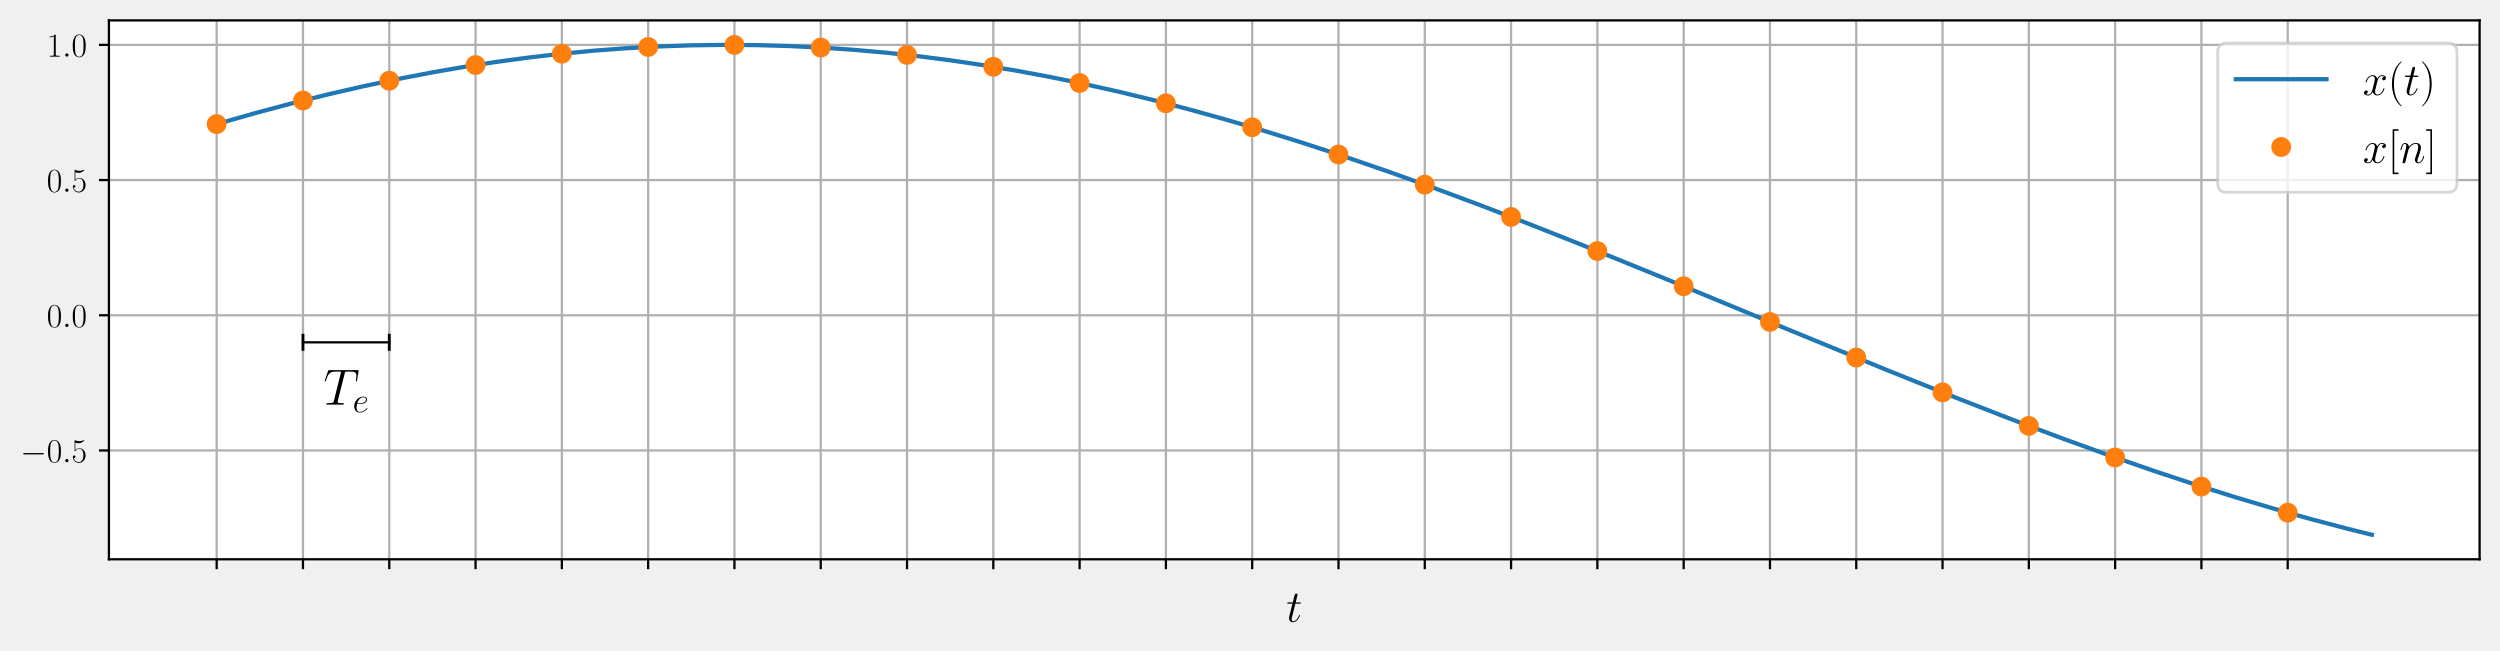
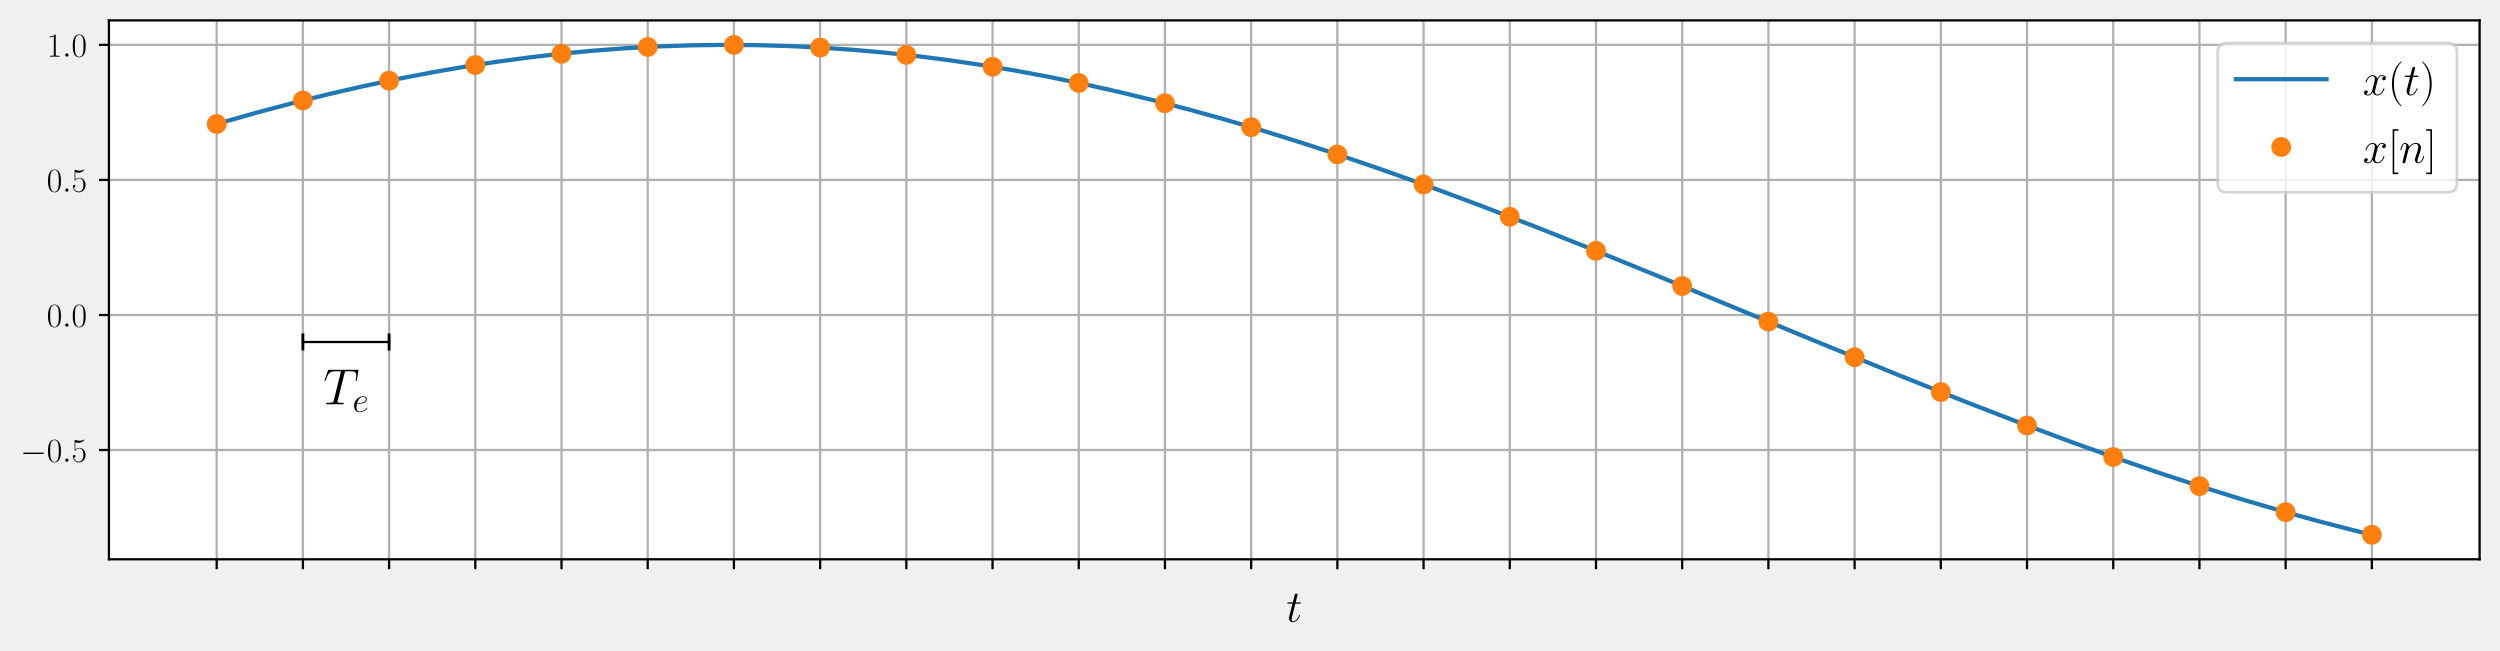
<svg xmlns="http://www.w3.org/2000/svg" xmlns:xlink="http://www.w3.org/1999/xlink" height="229.829pt" version="1.1" viewBox="0 0 882.656 229.829" width="882.656pt">
  <defs>
    <style type="text/css">*{stroke-linecap:butt;stroke-linejoin:round;}</style>
  </defs>
  <g id="figure_1">
    <g id="patch_1">
      <path d="M 0 229.829  L 882.656 229.829  L 882.656 0  L 0 0  z " style="fill:none;" />
    </g>
    <g id="axes_1">
      <g id="patch_2">
        <path d="M 38.456 197.46  L 875.456 197.46  L 875.456 7.2  L 38.456 7.2  z " style="fill:#ffffff;" />
      </g>
      <g id="matplotlib.axis_1">
        <g id="xtick_1">
          <g id="line2d_1">
-             <path clip-path="url(#p2ecf920b93)" d="M 76.502 197.46  L 76.502 7.2  " style="fill:none;stroke:#b0b0b0;stroke-linecap:square;stroke-width:0.8;" />
+             <path clip-path="url(#p7eebc698ab)" d="M 76.502 197.46  L 76.502 7.2  " style="fill:none;stroke:#b0b0b0;stroke-linecap:square;stroke-width:0.8;" />
          </g>
          <g id="line2d_2">
            <defs>
-               <path d="M 0 0  L 0 3.5  " id="m4c469742f7" style="stroke:#000000;stroke-width:0.8;" />
+               <path d="M 0 0  L 0 3.5  " id="m7e87f9dc36" style="stroke:#000000;stroke-width:0.8;" />
            </defs>
            <g>
-               <use style="stroke:#000000;stroke-width:0.8;" x="76.502" xlink:href="#m4c469742f7" y="197.46" />
+               <use style="stroke:#000000;stroke-width:0.8;" x="76.502" xlink:href="#m7e87f9dc36" y="197.46" />
            </g>
          </g>
        </g>
        <g id="xtick_2">
          <g id="line2d_3">
-             <path clip-path="url(#p2ecf920b93)" d="M 106.968 197.46  L 106.968 7.2  " style="fill:none;stroke:#b0b0b0;stroke-linecap:square;stroke-width:0.8;" />
+             <path clip-path="url(#p7eebc698ab)" d="M 106.938 197.46  L 106.938 7.2  " style="fill:none;stroke:#b0b0b0;stroke-linecap:square;stroke-width:0.8;" />
          </g>
          <g id="line2d_4">
            <g>
-               <use style="stroke:#000000;stroke-width:0.8;" x="106.968" xlink:href="#m4c469742f7" y="197.46" />
+               <use style="stroke:#000000;stroke-width:0.8;" x="106.938" xlink:href="#m7e87f9dc36" y="197.46" />
            </g>
          </g>
        </g>
        <g id="xtick_3">
          <g id="line2d_5">
-             <path clip-path="url(#p2ecf920b93)" d="M 137.435 197.46  L 137.435 7.2  " style="fill:none;stroke:#b0b0b0;stroke-linecap:square;stroke-width:0.8;" />
+             <path clip-path="url(#p7eebc698ab)" d="M 137.374 197.46  L 137.374 7.2  " style="fill:none;stroke:#b0b0b0;stroke-linecap:square;stroke-width:0.8;" />
          </g>
          <g id="line2d_6">
            <g>
-               <use style="stroke:#000000;stroke-width:0.8;" x="137.435" xlink:href="#m4c469742f7" y="197.46" />
+               <use style="stroke:#000000;stroke-width:0.8;" x="137.374" xlink:href="#m7e87f9dc36" y="197.46" />
            </g>
          </g>
        </g>
        <g id="xtick_4">
          <g id="line2d_7">
-             <path clip-path="url(#p2ecf920b93)" d="M 167.902 197.46  L 167.902 7.2  " style="fill:none;stroke:#b0b0b0;stroke-linecap:square;stroke-width:0.8;" />
+             <path clip-path="url(#p7eebc698ab)" d="M 167.811 197.46  L 167.811 7.2  " style="fill:none;stroke:#b0b0b0;stroke-linecap:square;stroke-width:0.8;" />
          </g>
          <g id="line2d_8">
            <g>
-               <use style="stroke:#000000;stroke-width:0.8;" x="167.902" xlink:href="#m4c469742f7" y="197.46" />
+               <use style="stroke:#000000;stroke-width:0.8;" x="167.811" xlink:href="#m7e87f9dc36" y="197.46" />
            </g>
          </g>
        </g>
        <g id="xtick_5">
          <g id="line2d_9">
-             <path clip-path="url(#p2ecf920b93)" d="M 198.369 197.46  L 198.369 7.2  " style="fill:none;stroke:#b0b0b0;stroke-linecap:square;stroke-width:0.8;" />
+             <path clip-path="url(#p7eebc698ab)" d="M 198.247 197.46  L 198.247 7.2  " style="fill:none;stroke:#b0b0b0;stroke-linecap:square;stroke-width:0.8;" />
          </g>
          <g id="line2d_10">
            <g>
-               <use style="stroke:#000000;stroke-width:0.8;" x="198.369" xlink:href="#m4c469742f7" y="197.46" />
+               <use style="stroke:#000000;stroke-width:0.8;" x="198.247" xlink:href="#m7e87f9dc36" y="197.46" />
            </g>
          </g>
        </g>
        <g id="xtick_6">
          <g id="line2d_11">
-             <path clip-path="url(#p2ecf920b93)" d="M 228.836 197.46  L 228.836 7.2  " style="fill:none;stroke:#b0b0b0;stroke-linecap:square;stroke-width:0.8;" />
+             <path clip-path="url(#p7eebc698ab)" d="M 228.683 197.46  L 228.683 7.2  " style="fill:none;stroke:#b0b0b0;stroke-linecap:square;stroke-width:0.8;" />
          </g>
          <g id="line2d_12">
            <g>
-               <use style="stroke:#000000;stroke-width:0.8;" x="228.836" xlink:href="#m4c469742f7" y="197.46" />
+               <use style="stroke:#000000;stroke-width:0.8;" x="228.683" xlink:href="#m7e87f9dc36" y="197.46" />
            </g>
          </g>
        </g>
        <g id="xtick_7">
          <g id="line2d_13">
-             <path clip-path="url(#p2ecf920b93)" d="M 259.303 197.46  L 259.303 7.2  " style="fill:none;stroke:#b0b0b0;stroke-linecap:square;stroke-width:0.8;" />
+             <path clip-path="url(#p7eebc698ab)" d="M 259.12 197.46  L 259.12 7.2  " style="fill:none;stroke:#b0b0b0;stroke-linecap:square;stroke-width:0.8;" />
          </g>
          <g id="line2d_14">
            <g>
-               <use style="stroke:#000000;stroke-width:0.8;" x="259.303" xlink:href="#m4c469742f7" y="197.46" />
+               <use style="stroke:#000000;stroke-width:0.8;" x="259.12" xlink:href="#m7e87f9dc36" y="197.46" />
            </g>
          </g>
        </g>
        <g id="xtick_8">
          <g id="line2d_15">
-             <path clip-path="url(#p2ecf920b93)" d="M 289.769 197.46  L 289.769 7.2  " style="fill:none;stroke:#b0b0b0;stroke-linecap:square;stroke-width:0.8;" />
+             <path clip-path="url(#p7eebc698ab)" d="M 289.556 197.46  L 289.556 7.2  " style="fill:none;stroke:#b0b0b0;stroke-linecap:square;stroke-width:0.8;" />
          </g>
          <g id="line2d_16">
            <g>
-               <use style="stroke:#000000;stroke-width:0.8;" x="289.769" xlink:href="#m4c469742f7" y="197.46" />
+               <use style="stroke:#000000;stroke-width:0.8;" x="289.556" xlink:href="#m7e87f9dc36" y="197.46" />
            </g>
          </g>
        </g>
        <g id="xtick_9">
          <g id="line2d_17">
-             <path clip-path="url(#p2ecf920b93)" d="M 320.236 197.46  L 320.236 7.2  " style="fill:none;stroke:#b0b0b0;stroke-linecap:square;stroke-width:0.8;" />
+             <path clip-path="url(#p7eebc698ab)" d="M 319.992 197.46  L 319.992 7.2  " style="fill:none;stroke:#b0b0b0;stroke-linecap:square;stroke-width:0.8;" />
          </g>
          <g id="line2d_18">
            <g>
-               <use style="stroke:#000000;stroke-width:0.8;" x="320.236" xlink:href="#m4c469742f7" y="197.46" />
+               <use style="stroke:#000000;stroke-width:0.8;" x="319.992" xlink:href="#m7e87f9dc36" y="197.46" />
            </g>
          </g>
        </g>
        <g id="xtick_10">
          <g id="line2d_19">
-             <path clip-path="url(#p2ecf920b93)" d="M 350.703 197.46  L 350.703 7.2  " style="fill:none;stroke:#b0b0b0;stroke-linecap:square;stroke-width:0.8;" />
+             <path clip-path="url(#p7eebc698ab)" d="M 350.429 197.46  L 350.429 7.2  " style="fill:none;stroke:#b0b0b0;stroke-linecap:square;stroke-width:0.8;" />
          </g>
          <g id="line2d_20">
            <g>
-               <use style="stroke:#000000;stroke-width:0.8;" x="350.703" xlink:href="#m4c469742f7" y="197.46" />
+               <use style="stroke:#000000;stroke-width:0.8;" x="350.429" xlink:href="#m7e87f9dc36" y="197.46" />
            </g>
          </g>
        </g>
        <g id="xtick_11">
          <g id="line2d_21">
-             <path clip-path="url(#p2ecf920b93)" d="M 381.17 197.46  L 381.17 7.2  " style="fill:none;stroke:#b0b0b0;stroke-linecap:square;stroke-width:0.8;" />
+             <path clip-path="url(#p7eebc698ab)" d="M 380.865 197.46  L 380.865 7.2  " style="fill:none;stroke:#b0b0b0;stroke-linecap:square;stroke-width:0.8;" />
          </g>
          <g id="line2d_22">
            <g>
-               <use style="stroke:#000000;stroke-width:0.8;" x="381.17" xlink:href="#m4c469742f7" y="197.46" />
+               <use style="stroke:#000000;stroke-width:0.8;" x="380.865" xlink:href="#m7e87f9dc36" y="197.46" />
            </g>
          </g>
        </g>
        <g id="xtick_12">
          <g id="line2d_23">
-             <path clip-path="url(#p2ecf920b93)" d="M 411.637 197.46  L 411.637 7.2  " style="fill:none;stroke:#b0b0b0;stroke-linecap:square;stroke-width:0.8;" />
+             <path clip-path="url(#p7eebc698ab)" d="M 411.302 197.46  L 411.302 7.2  " style="fill:none;stroke:#b0b0b0;stroke-linecap:square;stroke-width:0.8;" />
          </g>
          <g id="line2d_24">
            <g>
-               <use style="stroke:#000000;stroke-width:0.8;" x="411.637" xlink:href="#m4c469742f7" y="197.46" />
+               <use style="stroke:#000000;stroke-width:0.8;" x="411.302" xlink:href="#m7e87f9dc36" y="197.46" />
            </g>
          </g>
        </g>
        <g id="xtick_13">
          <g id="line2d_25">
-             <path clip-path="url(#p2ecf920b93)" d="M 442.104 197.46  L 442.104 7.2  " style="fill:none;stroke:#b0b0b0;stroke-linecap:square;stroke-width:0.8;" />
+             <path clip-path="url(#p7eebc698ab)" d="M 441.738 197.46  L 441.738 7.2  " style="fill:none;stroke:#b0b0b0;stroke-linecap:square;stroke-width:0.8;" />
          </g>
          <g id="line2d_26">
            <g>
-               <use style="stroke:#000000;stroke-width:0.8;" x="442.104" xlink:href="#m4c469742f7" y="197.46" />
+               <use style="stroke:#000000;stroke-width:0.8;" x="441.738" xlink:href="#m7e87f9dc36" y="197.46" />
            </g>
          </g>
        </g>
        <g id="xtick_14">
          <g id="line2d_27">
-             <path clip-path="url(#p2ecf920b93)" d="M 472.57 197.46  L 472.57 7.2  " style="fill:none;stroke:#b0b0b0;stroke-linecap:square;stroke-width:0.8;" />
+             <path clip-path="url(#p7eebc698ab)" d="M 472.174 197.46  L 472.174 7.2  " style="fill:none;stroke:#b0b0b0;stroke-linecap:square;stroke-width:0.8;" />
          </g>
          <g id="line2d_28">
            <g>
-               <use style="stroke:#000000;stroke-width:0.8;" x="472.57" xlink:href="#m4c469742f7" y="197.46" />
+               <use style="stroke:#000000;stroke-width:0.8;" x="472.174" xlink:href="#m7e87f9dc36" y="197.46" />
            </g>
          </g>
        </g>
        <g id="xtick_15">
          <g id="line2d_29">
-             <path clip-path="url(#p2ecf920b93)" d="M 503.037 197.46  L 503.037 7.2  " style="fill:none;stroke:#b0b0b0;stroke-linecap:square;stroke-width:0.8;" />
+             <path clip-path="url(#p7eebc698ab)" d="M 502.611 197.46  L 502.611 7.2  " style="fill:none;stroke:#b0b0b0;stroke-linecap:square;stroke-width:0.8;" />
          </g>
          <g id="line2d_30">
            <g>
-               <use style="stroke:#000000;stroke-width:0.8;" x="503.037" xlink:href="#m4c469742f7" y="197.46" />
+               <use style="stroke:#000000;stroke-width:0.8;" x="502.611" xlink:href="#m7e87f9dc36" y="197.46" />
            </g>
          </g>
        </g>
        <g id="xtick_16">
          <g id="line2d_31">
-             <path clip-path="url(#p2ecf920b93)" d="M 533.504 197.46  L 533.504 7.2  " style="fill:none;stroke:#b0b0b0;stroke-linecap:square;stroke-width:0.8;" />
+             <path clip-path="url(#p7eebc698ab)" d="M 533.047 197.46  L 533.047 7.2  " style="fill:none;stroke:#b0b0b0;stroke-linecap:square;stroke-width:0.8;" />
          </g>
          <g id="line2d_32">
            <g>
-               <use style="stroke:#000000;stroke-width:0.8;" x="533.504" xlink:href="#m4c469742f7" y="197.46" />
+               <use style="stroke:#000000;stroke-width:0.8;" x="533.047" xlink:href="#m7e87f9dc36" y="197.46" />
            </g>
          </g>
        </g>
        <g id="xtick_17">
          <g id="line2d_33">
-             <path clip-path="url(#p2ecf920b93)" d="M 563.971 197.46  L 563.971 7.2  " style="fill:none;stroke:#b0b0b0;stroke-linecap:square;stroke-width:0.8;" />
+             <path clip-path="url(#p7eebc698ab)" d="M 563.483 197.46  L 563.483 7.2  " style="fill:none;stroke:#b0b0b0;stroke-linecap:square;stroke-width:0.8;" />
          </g>
          <g id="line2d_34">
            <g>
-               <use style="stroke:#000000;stroke-width:0.8;" x="563.971" xlink:href="#m4c469742f7" y="197.46" />
+               <use style="stroke:#000000;stroke-width:0.8;" x="563.483" xlink:href="#m7e87f9dc36" y="197.46" />
            </g>
          </g>
        </g>
        <g id="xtick_18">
          <g id="line2d_35">
-             <path clip-path="url(#p2ecf920b93)" d="M 594.438 197.46  L 594.438 7.2  " style="fill:none;stroke:#b0b0b0;stroke-linecap:square;stroke-width:0.8;" />
+             <path clip-path="url(#p7eebc698ab)" d="M 593.92 197.46  L 593.92 7.2  " style="fill:none;stroke:#b0b0b0;stroke-linecap:square;stroke-width:0.8;" />
          </g>
          <g id="line2d_36">
            <g>
-               <use style="stroke:#000000;stroke-width:0.8;" x="594.438" xlink:href="#m4c469742f7" y="197.46" />
+               <use style="stroke:#000000;stroke-width:0.8;" x="593.92" xlink:href="#m7e87f9dc36" y="197.46" />
            </g>
          </g>
        </g>
        <g id="xtick_19">
          <g id="line2d_37">
-             <path clip-path="url(#p2ecf920b93)" d="M 624.905 197.46  L 624.905 7.2  " style="fill:none;stroke:#b0b0b0;stroke-linecap:square;stroke-width:0.8;" />
+             <path clip-path="url(#p7eebc698ab)" d="M 624.356 197.46  L 624.356 7.2  " style="fill:none;stroke:#b0b0b0;stroke-linecap:square;stroke-width:0.8;" />
          </g>
          <g id="line2d_38">
            <g>
-               <use style="stroke:#000000;stroke-width:0.8;" x="624.905" xlink:href="#m4c469742f7" y="197.46" />
+               <use style="stroke:#000000;stroke-width:0.8;" x="624.356" xlink:href="#m7e87f9dc36" y="197.46" />
            </g>
          </g>
        </g>
        <g id="xtick_20">
          <g id="line2d_39">
-             <path clip-path="url(#p2ecf920b93)" d="M 655.371 197.46  L 655.371 7.2  " style="fill:none;stroke:#b0b0b0;stroke-linecap:square;stroke-width:0.8;" />
+             <path clip-path="url(#p7eebc698ab)" d="M 654.792 197.46  L 654.792 7.2  " style="fill:none;stroke:#b0b0b0;stroke-linecap:square;stroke-width:0.8;" />
          </g>
          <g id="line2d_40">
            <g>
-               <use style="stroke:#000000;stroke-width:0.8;" x="655.371" xlink:href="#m4c469742f7" y="197.46" />
+               <use style="stroke:#000000;stroke-width:0.8;" x="654.792" xlink:href="#m7e87f9dc36" y="197.46" />
            </g>
          </g>
        </g>
        <g id="xtick_21">
          <g id="line2d_41">
-             <path clip-path="url(#p2ecf920b93)" d="M 685.838 197.46  L 685.838 7.2  " style="fill:none;stroke:#b0b0b0;stroke-linecap:square;stroke-width:0.8;" />
+             <path clip-path="url(#p7eebc698ab)" d="M 685.229 197.46  L 685.229 7.2  " style="fill:none;stroke:#b0b0b0;stroke-linecap:square;stroke-width:0.8;" />
          </g>
          <g id="line2d_42">
            <g>
-               <use style="stroke:#000000;stroke-width:0.8;" x="685.838" xlink:href="#m4c469742f7" y="197.46" />
+               <use style="stroke:#000000;stroke-width:0.8;" x="685.229" xlink:href="#m7e87f9dc36" y="197.46" />
            </g>
          </g>
        </g>
        <g id="xtick_22">
          <g id="line2d_43">
-             <path clip-path="url(#p2ecf920b93)" d="M 716.305 197.46  L 716.305 7.2  " style="fill:none;stroke:#b0b0b0;stroke-linecap:square;stroke-width:0.8;" />
+             <path clip-path="url(#p7eebc698ab)" d="M 715.665 197.46  L 715.665 7.2  " style="fill:none;stroke:#b0b0b0;stroke-linecap:square;stroke-width:0.8;" />
          </g>
          <g id="line2d_44">
            <g>
-               <use style="stroke:#000000;stroke-width:0.8;" x="716.305" xlink:href="#m4c469742f7" y="197.46" />
+               <use style="stroke:#000000;stroke-width:0.8;" x="715.665" xlink:href="#m7e87f9dc36" y="197.46" />
            </g>
          </g>
        </g>
        <g id="xtick_23">
          <g id="line2d_45">
-             <path clip-path="url(#p2ecf920b93)" d="M 746.772 197.46  L 746.772 7.2  " style="fill:none;stroke:#b0b0b0;stroke-linecap:square;stroke-width:0.8;" />
+             <path clip-path="url(#p7eebc698ab)" d="M 746.102 197.46  L 746.102 7.2  " style="fill:none;stroke:#b0b0b0;stroke-linecap:square;stroke-width:0.8;" />
          </g>
          <g id="line2d_46">
            <g>
-               <use style="stroke:#000000;stroke-width:0.8;" x="746.772" xlink:href="#m4c469742f7" y="197.46" />
+               <use style="stroke:#000000;stroke-width:0.8;" x="746.102" xlink:href="#m7e87f9dc36" y="197.46" />
            </g>
          </g>
        </g>
        <g id="xtick_24">
          <g id="line2d_47">
-             <path clip-path="url(#p2ecf920b93)" d="M 777.239 197.46  L 777.239 7.2  " style="fill:none;stroke:#b0b0b0;stroke-linecap:square;stroke-width:0.8;" />
+             <path clip-path="url(#p7eebc698ab)" d="M 776.538 197.46  L 776.538 7.2  " style="fill:none;stroke:#b0b0b0;stroke-linecap:square;stroke-width:0.8;" />
          </g>
          <g id="line2d_48">
            <g>
-               <use style="stroke:#000000;stroke-width:0.8;" x="777.239" xlink:href="#m4c469742f7" y="197.46" />
+               <use style="stroke:#000000;stroke-width:0.8;" x="776.538" xlink:href="#m7e87f9dc36" y="197.46" />
            </g>
          </g>
        </g>
        <g id="xtick_25">
          <g id="line2d_49">
-             <path clip-path="url(#p2ecf920b93)" d="M 807.706 197.46  L 807.706 7.2  " style="fill:none;stroke:#b0b0b0;stroke-linecap:square;stroke-width:0.8;" />
+             <path clip-path="url(#p7eebc698ab)" d="M 806.974 197.46  L 806.974 7.2  " style="fill:none;stroke:#b0b0b0;stroke-linecap:square;stroke-width:0.8;" />
          </g>
          <g id="line2d_50">
            <g>
-               <use style="stroke:#000000;stroke-width:0.8;" x="807.706" xlink:href="#m4c469742f7" y="197.46" />
+               <use style="stroke:#000000;stroke-width:0.8;" x="806.974" xlink:href="#m7e87f9dc36" y="197.46" />
+             </g>
+           </g>
+         </g>
+         <g id="xtick_26">
+           <g id="line2d_51">
+             <path clip-path="url(#p7eebc698ab)" d="M 837.411 197.46  L 837.411 7.2  " style="fill:none;stroke:#b0b0b0;stroke-linecap:square;stroke-width:0.8;" />
+           </g>
+           <g id="line2d_52">
+             <g>
+               <use style="stroke:#000000;stroke-width:0.8;" x="837.411" xlink:href="#m7e87f9dc36" y="197.46" />
            </g>
          </g>
        </g>
        <g id="text_1">
          <g transform="translate(454.138 219.5296)scale(0.16 -0.16)">
            <defs>
              <path d="M 1286 2566  L 1875 2566  C 1997 2566 2061 2566 2061 2681  C 2061 2752 2022 2752 1894 2752  L 1331 2752  L 1568 3692  C 1594 3781 1594 3794 1594 3840  C 1594 3943 1510 4000 1427 4000  C 1376 4000 1229 3981 1178 3775  L 928 2752  L 326 2752  C 198 2752 141 2752 141 2630  C 141 2566 186 2566 307 2566  L 877 2566  L 454 881  C 403 658 384 594 384 511  C 384 211 595 -64 954 -64  C 1600 -64 1946 868 1946 912  C 1946 951 1920 970 1882 970  C 1869 970 1843 970 1830 944  C 1824 938 1818 931 1773 829  C 1638 511 1344 64 973 64  C 781 64 768 224 768 364  C 768 370 768 492 787 568  L 1286 2566  z " id="CMMI12-74" transform="scale(0.015625)" />
            </defs>
            <use transform="scale(0.996264)" xlink:href="#CMMI12-74" />
          </g>
        </g>
      </g>
      <g id="matplotlib.axis_2">
        <g id="ytick_1">
-           <g id="line2d_51">
-             <path clip-path="url(#p2ecf920b93)" d="M 38.456 159.036  L 875.456 159.036  " style="fill:none;stroke:#b0b0b0;stroke-linecap:square;stroke-width:0.8;" />
-           </g>
-           <g id="line2d_52">
+           <g id="line2d_53">
+             <path clip-path="url(#p7eebc698ab)" d="M 38.456 158.884  L 875.456 158.884  " style="fill:none;stroke:#b0b0b0;stroke-linecap:square;stroke-width:0.8;" />
+           </g>
+           <g id="line2d_54">
            <defs>
-               <path d="M 0 0  L -3.5 0  " id="mb2c624d148" style="stroke:#000000;stroke-width:0.8;" />
+               <path d="M 0 0  L -3.5 0  " id="m63cf8f1712" style="stroke:#000000;stroke-width:0.8;" />
            </defs>
            <g>
-               <use style="stroke:#000000;stroke-width:0.8;" x="38.456" xlink:href="#mb2c624d148" y="159.036" />
+               <use style="stroke:#000000;stroke-width:0.8;" x="38.456" xlink:href="#m63cf8f1712" y="158.884" />
            </g>
          </g>
          <g id="text_2">
-             <g transform="translate(7.2 163.1872)scale(0.12 -0.12)">
+             <g transform="translate(7.2 163.0351)scale(0.12 -0.12)">
              <defs>
                <path d="M 4218 1472  C 4326 1472 4442 1472 4442 1600  C 4442 1728 4326 1728 4218 1728  L 755 1728  C 646 1728 531 1728 531 1600  C 531 1472 646 1472 755 1472  L 4218 1472  z " id="CMSY10-0" transform="scale(0.015625)" />
                <path d="M 2688 2025  C 2688 2416 2682 3080 2413 3591  C 2176 4039 1798 4198 1466 4198  C 1158 4198 768 4058 525 3597  C 269 3118 243 2524 243 2025  C 243 1661 250 1106 448 619  C 723 -39 1216 -128 1466 -128  C 1760 -128 2208 -7 2470 600  C 2662 1042 2688 1559 2688 2025  z M 1466 -26  C 1056 -26 813 325 723 812  C 653 1188 653 1738 653 2096  C 653 2588 653 2997 736 3387  C 858 3929 1216 4096 1466 4096  C 1728 4096 2067 3923 2189 3400  C 2272 3036 2278 2607 2278 2096  C 2278 1680 2278 1169 2202 792  C 2067 95 1690 -26 1466 -26  z " id="CMR17-30" transform="scale(0.015625)" />
                <path d="M 1178 307  C 1178 492 1024 619 870 619  C 685 619 557 466 557 313  C 557 128 710 0 864 0  C 1050 0 1178 153 1178 307  z " id="CMMI12-3a" transform="scale(0.015625)" />
                <path d="M 730 3692  C 794 3666 1056 3584 1325 3584  C 1920 3584 2246 3911 2432 4100  C 2432 4157 2432 4192 2394 4192  C 2387 4192 2374 4192 2323 4163  C 2099 4058 1837 3973 1517 3973  C 1325 3973 1037 3999 723 4139  C 653 4171 640 4171 634 4171  C 602 4171 595 4164 595 4037  L 595 2203  C 595 2089 595 2057 659 2057  C 691 2057 704 2070 736 2114  C 941 2401 1222 2522 1542 2522  C 1766 2522 2246 2382 2246 1289  C 2246 1085 2246 715 2054 421  C 1894 159 1645 25 1370 25  C 947 25 518 320 403 814  C 429 807 480 795 506 795  C 589 795 749 840 749 1038  C 749 1210 627 1280 506 1280  C 358 1280 262 1190 262 1011  C 262 454 704 -128 1382 -128  C 2042 -128 2669 440 2669 1264  C 2669 2030 2170 2624 1549 2624  C 1222 2624 947 2503 730 2274  L 730 3692  z " id="CMR17-35" transform="scale(0.015625)" />
              </defs>
              <use transform="scale(0.996264)" xlink:href="#CMSY10-0" />
              <use transform="translate(77.48747 0)scale(0.996264)" xlink:href="#CMR17-30" />
              <use transform="translate(123.1779 0)scale(0.996264)" xlink:href="#CMMI12-3a" />
              <use transform="translate(150.2751 0)scale(0.996264)" xlink:href="#CMR17-35" />
            </g>
          </g>
        </g>
        <g id="ytick_2">
-           <g id="line2d_53">
-             <path clip-path="url(#p2ecf920b93)" d="M 38.456 111.307  L 875.456 111.307  " style="fill:none;stroke:#b0b0b0;stroke-linecap:square;stroke-width:0.8;" />
-           </g>
-           <g id="line2d_54">
-             <g>
-               <use style="stroke:#000000;stroke-width:0.8;" x="38.456" xlink:href="#mb2c624d148" y="111.307" />
+           <g id="line2d_55">
+             <path clip-path="url(#p7eebc698ab)" d="M 38.456 111.205  L 875.456 111.205  " style="fill:none;stroke:#b0b0b0;stroke-linecap:square;stroke-width:0.8;" />
+           </g>
+           <g id="line2d_56">
+             <g>
+               <use style="stroke:#000000;stroke-width:0.8;" x="38.456" xlink:href="#m63cf8f1712" y="111.205" />
            </g>
          </g>
          <g id="text_3">
-             <g transform="translate(16.49849 115.4578)scale(0.12 -0.12)">
+             <g transform="translate(16.49849 115.3565)scale(0.12 -0.12)">
              <use transform="scale(0.996264)" xlink:href="#CMR17-30" />
              <use transform="translate(45.69048 0)scale(0.996264)" xlink:href="#CMMI12-3a" />
              <use transform="translate(72.78765 0)scale(0.996264)" xlink:href="#CMR17-30" />
            </g>
          </g>
        </g>
        <g id="ytick_3">
-           <g id="line2d_55">
-             <path clip-path="url(#p2ecf920b93)" d="M 38.456 63.577  L 875.456 63.577  " style="fill:none;stroke:#b0b0b0;stroke-linecap:square;stroke-width:0.8;" />
-           </g>
-           <g id="line2d_56">
-             <g>
-               <use style="stroke:#000000;stroke-width:0.8;" x="38.456" xlink:href="#mb2c624d148" y="63.577" />
+           <g id="line2d_57">
+             <path clip-path="url(#p7eebc698ab)" d="M 38.456 63.527  L 875.456 63.527  " style="fill:none;stroke:#b0b0b0;stroke-linecap:square;stroke-width:0.8;" />
+           </g>
+           <g id="line2d_58">
+             <g>
+               <use style="stroke:#000000;stroke-width:0.8;" x="38.456" xlink:href="#m63cf8f1712" y="63.527" />
            </g>
          </g>
          <g id="text_4">
-             <g transform="translate(16.49849 67.72849)scale(0.12 -0.12)">
+             <g transform="translate(16.49849 67.67781)scale(0.12 -0.12)">
              <use transform="scale(0.996264)" xlink:href="#CMR17-30" />
              <use transform="translate(45.69048 0)scale(0.996264)" xlink:href="#CMMI12-3a" />
              <use transform="translate(72.78765 0)scale(0.996264)" xlink:href="#CMR17-35" />
            </g>
          </g>
        </g>
        <g id="ytick_4">
-           <g id="line2d_57">
-             <path clip-path="url(#p2ecf920b93)" d="M 38.456 15.848  L 875.456 15.848  " style="fill:none;stroke:#b0b0b0;stroke-linecap:square;stroke-width:0.8;" />
-           </g>
-           <g id="line2d_58">
-             <g>
-               <use style="stroke:#000000;stroke-width:0.8;" x="38.456" xlink:href="#mb2c624d148" y="15.848" />
+           <g id="line2d_59">
+             <path clip-path="url(#p7eebc698ab)" d="M 38.456 15.848  L 875.456 15.848  " style="fill:none;stroke:#b0b0b0;stroke-linecap:square;stroke-width:0.8;" />
+           </g>
+           <g id="line2d_60">
+             <g>
+               <use style="stroke:#000000;stroke-width:0.8;" x="38.456" xlink:href="#m63cf8f1712" y="15.848" />
            </g>
          </g>
          <g id="text_5">
            <g transform="translate(16.49849 19.99914)scale(0.12 -0.12)">
              <defs>
                <path d="M 1702 4058  C 1702 4192 1696 4192 1606 4192  C 1357 3916 979 3827 621 3827  C 602 3827 570 3827 563 3808  C 557 3795 557 3782 557 3648  C 755 3648 1088 3686 1344 3839  L 1344 461  C 1344 236 1331 160 781 160  L 589 160  L 589 0  C 896 0 1216 0 1523 0  C 1830 0 2150 0 2458 0  L 2458 160  L 2266 160  C 1715 160 1702 230 1702 458  L 1702 4058  z " id="CMR17-31" transform="scale(0.015625)" />
              </defs>
              <use transform="scale(0.996264)" xlink:href="#CMR17-31" />
              <use transform="translate(45.69048 0)scale(0.996264)" xlink:href="#CMMI12-3a" />
              <use transform="translate(72.78765 0)scale(0.996264)" xlink:href="#CMR17-30" />
            </g>
          </g>
        </g>
      </g>
-       <g id="line2d_59">
-         <path clip-path="url(#p2ecf920b93)" d="M 76.502 43.807  L 90.212 39.911  L 103.16 36.464  L 116.108 33.253  L 128.295 30.456  L 140.482 27.885  L 152.669 25.548  L 164.094 23.574  L 175.519 21.817  L 186.944 20.279  L 198.369 18.966  L 209.794 17.88  L 221.219 17.023  L 232.644 16.399  L 244.069 16.008  L 255.494 15.851  L 266.919 15.93  L 278.344 16.243  L 289.769 16.789  L 301.194 17.569  L 312.62 18.578  L 324.045 19.817  L 335.47 21.28  L 346.895 22.964  L 358.32 24.866  L 370.507 27.129  L 382.693 29.628  L 394.88 32.355  L 407.067 35.303  L 420.015 38.668  L 432.964 42.263  L 446.674 46.307  L 460.384 50.581  L 474.855 55.325  L 490.089 60.558  L 506.084 66.29  L 522.841 72.528  L 541.121 79.566  L 562.448 88.026  L 587.583 98.247  L 630.236 115.882  L 666.796 130.896  L 690.408 140.354  L 710.212 148.056  L 728.492 154.925  L 745.249 160.982  L 760.482 166.261  L 774.954 171.053  L 789.425 175.61  L 803.135 179.693  L 816.084 183.327  L 829.032 186.734  L 837.411 188.812  L 837.411 188.812  " style="fill:none;stroke:#1f77b4;stroke-linecap:square;stroke-width:1.5;" />
-       </g>
-       <g id="line2d_60">
+       <g id="line2d_61">
+         <path clip-path="url(#p7eebc698ab)" d="M 76.502 43.778  L 90.198 39.886  L 103.133 36.442  L 116.069 33.234  L 128.243 30.44  L 140.418 27.872  L 152.592 25.537  L 164.006 23.566  L 175.42 21.81  L 186.833 20.275  L 198.247 18.963  L 209.661 17.878  L 221.074 17.022  L 232.488 16.398  L 243.902 16.008  L 255.315 15.851  L 266.729 15.93  L 278.142 16.242  L 289.556 16.788  L 300.97 17.567  L 312.383 18.576  L 323.797 19.812  L 335.211 21.274  L 346.624 22.957  L 358.038 24.856  L 370.212 27.117  L 382.387 29.613  L 394.562 32.337  L 406.736 35.282  L 419.672 38.644  L 432.607 42.235  L 446.303 46.274  L 460 50.544  L 474.457 55.283  L 489.675 60.51  L 505.654 66.237  L 523.155 72.756  L 542.178 80.094  L 563.483 88.562  L 589.354 99.098  L 639.574 119.865  L 670.772 132.622  L 693.599 141.72  L 713.382 149.366  L 730.883 155.896  L 747.623 161.9  L 762.842 167.127  L 777.299 171.867  L 791.756 176.367  L 805.452 180.393  L 818.388 183.971  L 831.323 187.319  L 837.411 188.812  L 837.411 188.812  " style="fill:none;stroke:#1f77b4;stroke-linecap:square;stroke-width:1.5;" />
+       </g>
+       <g id="line2d_62">
        <defs>
-           <path d="M 0 3  C 0.796 3 1.559 2.684 2.121 2.121  C 2.684 1.559 3 0.796 3 0  C 3 -0.796 2.684 -1.559 2.121 -2.121  C 1.559 -2.684 0.796 -3 0 -3  C -0.796 -3 -1.559 -2.684 -2.121 -2.121  C -2.684 -1.559 -3 -0.796 -3 0  C -3 0.796 -2.684 1.559 -2.121 2.121  C -1.559 2.684 -0.796 3 0 3  z " id="m984b04b9db" style="stroke:#ff7f0e;" />
+           <path d="M 0 3  C 0.796 3 1.559 2.684 2.121 2.121  C 2.684 1.559 3 0.796 3 0  C 3 -0.796 2.684 -1.559 2.121 -2.121  C 1.559 -2.684 0.796 -3 0 -3  C -0.796 -3 -1.559 -2.684 -2.121 -2.121  C -2.684 -1.559 -3 -0.796 -3 0  C -3 0.796 -2.684 1.559 -2.121 2.121  C -1.559 2.684 -0.796 3 0 3  z " id="mcad15a320f" style="stroke:#ff7f0e;" />
        </defs>
-         <g clip-path="url(#p2ecf920b93)">
-           <use style="fill:#ff7f0e;stroke:#ff7f0e;" x="76.502" xlink:href="#m984b04b9db" y="43.807" />
-           <use style="fill:#ff7f0e;stroke:#ff7f0e;" x="106.968" xlink:href="#m984b04b9db" y="35.494" />
-           <use style="fill:#ff7f0e;stroke:#ff7f0e;" x="137.435" xlink:href="#m984b04b9db" y="28.506" />
-           <use style="fill:#ff7f0e;stroke:#ff7f0e;" x="167.902" xlink:href="#m984b04b9db" y="22.964" />
-           <use style="fill:#ff7f0e;stroke:#ff7f0e;" x="198.369" xlink:href="#m984b04b9db" y="18.966" />
-           <use style="fill:#ff7f0e;stroke:#ff7f0e;" x="228.836" xlink:href="#m984b04b9db" y="16.581" />
-           <use style="fill:#ff7f0e;stroke:#ff7f0e;" x="259.303" xlink:href="#m984b04b9db" y="15.851" />
-           <use style="fill:#ff7f0e;stroke:#ff7f0e;" x="289.769" xlink:href="#m984b04b9db" y="16.789" />
-           <use style="fill:#ff7f0e;stroke:#ff7f0e;" x="320.236" xlink:href="#m984b04b9db" y="19.379" />
-           <use style="fill:#ff7f0e;stroke:#ff7f0e;" x="350.703" xlink:href="#m984b04b9db" y="23.574" />
-           <use style="fill:#ff7f0e;stroke:#ff7f0e;" x="381.17" xlink:href="#m984b04b9db" y="29.303" />
-           <use style="fill:#ff7f0e;stroke:#ff7f0e;" x="411.637" xlink:href="#m984b04b9db" y="36.464" />
-           <use style="fill:#ff7f0e;stroke:#ff7f0e;" x="442.104" xlink:href="#m984b04b9db" y="44.933" />
-           <use style="fill:#ff7f0e;stroke:#ff7f0e;" x="472.57" xlink:href="#m984b04b9db" y="54.561" />
-           <use style="fill:#ff7f0e;stroke:#ff7f0e;" x="503.037" xlink:href="#m984b04b9db" y="65.181" />
-           <use style="fill:#ff7f0e;stroke:#ff7f0e;" x="533.504" xlink:href="#m984b04b9db" y="76.607" />
-           <use style="fill:#ff7f0e;stroke:#ff7f0e;" x="563.971" xlink:href="#m984b04b9db" y="88.639" />
-           <use style="fill:#ff7f0e;stroke:#ff7f0e;" x="594.438" xlink:href="#m984b04b9db" y="101.067" />
-           <use style="fill:#ff7f0e;stroke:#ff7f0e;" x="624.905" xlink:href="#m984b04b9db" y="113.674" />
-           <use style="fill:#ff7f0e;stroke:#ff7f0e;" x="655.371" xlink:href="#m984b04b9db" y="126.24" />
-           <use style="fill:#ff7f0e;stroke:#ff7f0e;" x="685.838" xlink:href="#m984b04b9db" y="138.545" />
-           <use style="fill:#ff7f0e;stroke:#ff7f0e;" x="716.305" xlink:href="#m984b04b9db" y="150.373" />
-           <use style="fill:#ff7f0e;stroke:#ff7f0e;" x="746.772" xlink:href="#m984b04b9db" y="161.52" />
-           <use style="fill:#ff7f0e;stroke:#ff7f0e;" x="777.239" xlink:href="#m984b04b9db" y="171.789" />
-           <use style="fill:#ff7f0e;stroke:#ff7f0e;" x="807.706" xlink:href="#m984b04b9db" y="181.001" />
-         </g>
-       </g>
-       <g id="line2d_61">
-         <path clip-path="url(#p2ecf920b93)" d="M 106.968 120.853  L 137.435 120.853  " style="fill:none;stroke:#000000;stroke-linecap:square;stroke-width:0.8;" />
+         <g clip-path="url(#p7eebc698ab)">
+           <use style="fill:#ff7f0e;stroke:#ff7f0e;" x="76.502" xlink:href="#mcad15a320f" y="43.778" />
+           <use style="fill:#ff7f0e;stroke:#ff7f0e;" x="106.938" xlink:href="#mcad15a320f" y="35.473" />
+           <use style="fill:#ff7f0e;stroke:#ff7f0e;" x="137.374" xlink:href="#mcad15a320f" y="28.492" />
+           <use style="fill:#ff7f0e;stroke:#ff7f0e;" x="167.811" xlink:href="#mcad15a320f" y="22.957" />
+           <use style="fill:#ff7f0e;stroke:#ff7f0e;" x="198.247" xlink:href="#mcad15a320f" y="18.963" />
+           <use style="fill:#ff7f0e;stroke:#ff7f0e;" x="228.683" xlink:href="#mcad15a320f" y="16.58" />
+           <use style="fill:#ff7f0e;stroke:#ff7f0e;" x="259.12" xlink:href="#mcad15a320f" y="15.851" />
+           <use style="fill:#ff7f0e;stroke:#ff7f0e;" x="289.556" xlink:href="#mcad15a320f" y="16.788" />
+           <use style="fill:#ff7f0e;stroke:#ff7f0e;" x="319.992" xlink:href="#mcad15a320f" y="19.375" />
+           <use style="fill:#ff7f0e;stroke:#ff7f0e;" x="350.429" xlink:href="#mcad15a320f" y="23.566" />
+           <use style="fill:#ff7f0e;stroke:#ff7f0e;" x="380.865" xlink:href="#mcad15a320f" y="29.288" />
+           <use style="fill:#ff7f0e;stroke:#ff7f0e;" x="411.302" xlink:href="#mcad15a320f" y="36.442" />
+           <use style="fill:#ff7f0e;stroke:#ff7f0e;" x="441.738" xlink:href="#mcad15a320f" y="44.902" />
+           <use style="fill:#ff7f0e;stroke:#ff7f0e;" x="472.174" xlink:href="#mcad15a320f" y="54.52" />
+           <use style="fill:#ff7f0e;stroke:#ff7f0e;" x="502.611" xlink:href="#mcad15a320f" y="65.129" />
+           <use style="fill:#ff7f0e;stroke:#ff7f0e;" x="533.047" xlink:href="#mcad15a320f" y="76.542" />
+           <use style="fill:#ff7f0e;stroke:#ff7f0e;" x="563.483" xlink:href="#mcad15a320f" y="88.562" />
+           <use style="fill:#ff7f0e;stroke:#ff7f0e;" x="593.92" xlink:href="#mcad15a320f" y="100.977" />
+           <use style="fill:#ff7f0e;stroke:#ff7f0e;" x="624.356" xlink:href="#mcad15a320f" y="113.57" />
+           <use style="fill:#ff7f0e;stroke:#ff7f0e;" x="654.792" xlink:href="#mcad15a320f" y="126.123" />
+           <use style="fill:#ff7f0e;stroke:#ff7f0e;" x="685.229" xlink:href="#mcad15a320f" y="138.414" />
+           <use style="fill:#ff7f0e;stroke:#ff7f0e;" x="715.665" xlink:href="#mcad15a320f" y="150.231" />
+           <use style="fill:#ff7f0e;stroke:#ff7f0e;" x="746.102" xlink:href="#mcad15a320f" y="161.365" />
+           <use style="fill:#ff7f0e;stroke:#ff7f0e;" x="776.538" xlink:href="#mcad15a320f" y="171.623" />
+           <use style="fill:#ff7f0e;stroke:#ff7f0e;" x="806.974" xlink:href="#mcad15a320f" y="180.826" />
+           <use style="fill:#ff7f0e;stroke:#ff7f0e;" x="837.411" xlink:href="#mcad15a320f" y="188.812" />
+         </g>
+       </g>
+       <g id="line2d_63">
+         <path clip-path="url(#p7eebc698ab)" d="M 106.938 120.741  L 137.374 120.741  " style="fill:none;stroke:#000000;stroke-linecap:square;stroke-width:0.8;" />
        <defs>
-           <path d="M 0 3  L 0 -3  " id="m48e59d9a49" style="stroke:#000000;" />
+           <path d="M 0 3  L 0 -3  " id="mad70bd17eb" style="stroke:#000000;" />
        </defs>
-         <g clip-path="url(#p2ecf920b93)">
-           <use style="stroke:#000000;" x="106.968" xlink:href="#m48e59d9a49" y="120.853" />
-           <use style="stroke:#000000;" x="137.435" xlink:href="#m48e59d9a49" y="120.853" />
+         <g clip-path="url(#p7eebc698ab)">
+           <use style="stroke:#000000;" x="106.938" xlink:href="#mad70bd17eb" y="120.741" />
+           <use style="stroke:#000000;" x="137.374" xlink:href="#mad70bd17eb" y="120.741" />
        </g>
      </g>
      <g id="patch_3">
        <path d="M 38.456 197.46  L 38.456 7.2  " style="fill:none;stroke:#000000;stroke-linecap:square;stroke-linejoin:miter;stroke-width:0.8;" />
      </g>
      <g id="patch_4">
        <path d="M 875.456 197.46  L 875.456 7.2  " style="fill:none;stroke:#000000;stroke-linecap:square;stroke-linejoin:miter;stroke-width:0.8;" />
      </g>
      <g id="patch_5">
        <path d="M 38.456 197.46  L 875.456 197.46  " style="fill:none;stroke:#000000;stroke-linecap:square;stroke-linejoin:miter;stroke-width:0.8;" />
      </g>
      <g id="patch_6">
        <path d="M 38.456 7.2  L 875.456 7.2  " style="fill:none;stroke:#000000;stroke-linecap:square;stroke-linejoin:miter;stroke-width:0.8;" />
      </g>
      <g id="text_6">
-         <g transform="translate(114.2077 142.8518)scale(0.18 -0.18)">
+         <g transform="translate(114.162 142.7301)scale(0.18 -0.18)">
          <defs>
            <path d="M 2669 3910  C 2707 4064 2720 4121 2816 4147  C 2867 4160 3078 4160 3213 4160  C 3853 4160 4154 4134 4154 3634  C 4154 3537 4128 3295 4090 3057  L 4083 2980  C 4083 2954 4109 2916 4147 2916  C 4211 2916 4211 2948 4230 3050  L 4416 4184  C 4429 4243 4429 4256 4429 4275  C 4429 4345 4390 4345 4262 4345  L 762 4345  C 614 4345 608 4339 570 4224  L 179 3070  C 173 3056 154 2986 154 2980  C 154 2948 179 2916 218 2916  C 269 2916 282 2941 307 3024  C 576 3801 710 4160 1562 4160  L 1990 4160  C 2144 4160 2208 4160 2208 4089  C 2208 4069 2208 4057 2176 3941  L 1318 499  C 1254 249 1242 185 563 185  C 403 185 358 185 358 64  C 358 0 429 0 461 0  C 621 0 787 0 947 0  L 1946 0  C 2106 0 2278 0 2438 0  C 2509 0 2573 0 2573 121  C 2573 185 2528 185 2362 185  C 1786 185 1786 243 1786 339  C 1786 346 1786 391 1811 494  L 2669 3910  z " id="CMMI12-54" transform="scale(0.015625)" />
            <path d="M 1146 1479  C 1318 1479 1754 1479 2061 1595  C 2547 1783 2592 2158 2592 2274  C 2592 2558 2349 2816 1926 2816  C 1254 2816 288 2210 288 1073  C 288 402 672 -64 1254 -64  C 2125 -64 2675 609 2675 692  C 2675 730 2637 762 2611 762  C 2592 762 2586 756 2528 699  C 2118 159 1510 64 1267 64  C 902 64 710 350 710 822  C 710 911 710 1071 806 1479  L 1146 1479  z M 838 1600  C 1114 2592 1722 2689 1926 2689  C 2208 2689 2400 2522 2400 2277  C 2400 1600 1376 1600 1107 1600  L 838 1600  z " id="CMMI12-65" transform="scale(0.015625)" />
          </defs>
          <use transform="scale(0.996264)" xlink:href="#CMMI12-54" />
          <use transform="translate(57.17504 -14.94392)scale(0.697382)" xlink:href="#CMMI12-65" />
        </g>
      </g>
      <g id="legend_1">
        <g id="patch_7">
          <path d="M 786.199 67.88  L 864.256 67.88  Q 867.456 67.88 867.456 64.68  L 867.456 18.4  Q 867.456 15.2 864.256 15.2  L 786.199 15.2  Q 782.999 15.2 782.999 18.4  L 782.999 64.68  Q 782.999 67.88 786.199 67.88  z " style="fill:#ffffff;opacity:0.8;stroke:#cccccc;stroke-linejoin:miter;" />
        </g>
-         <g id="line2d_62">
+         <g id="line2d_64">
          <path d="M 789.399 27.955  L 821.399 27.955  " style="fill:none;stroke:#1f77b4;stroke-linecap:square;stroke-width:1.5;" />
        </g>
-         <g id="line2d_63" />
+         <g id="line2d_65" />
        <g id="text_7">
          <g transform="translate(834.1988 33.55517)scale(0.16 -0.16)">
            <defs>
              <path d="M 3034 2606  C 2829 2567 2752 2414 2752 2293  C 2752 2139 2874 2088 2963 2088  C 3155 2088 3290 2254 3290 2427  C 3290 2695 2982 2816 2714 2816  C 2323 2816 2106 2433 2048 2312  C 1901 2816 1504 2816 1389 2816  C 736 2816 390 1980 390 1839  C 390 1814 416 1782 461 1782  C 512 1782 525 1820 538 1846  C 755 2555 1184 2689 1370 2689  C 1658 2689 1715 2420 1715 2267  C 1715 2127 1677 1980 1600 1673  L 1382 798  C 1286 415 1101 64 762 64  C 730 64 570 64 435 147  C 666 192 717 383 717 460  C 717 588 621 664 499 664  C 346 664 179 530 179 326  C 179 57 480 -64 755 -64  C 1062 -64 1280 179 1414 441  C 1517 64 1837 -64 2074 -64  C 2726 -64 3072 773 3072 913  C 3072 945 3046 971 3008 971  C 2950 971 2944 939 2925 888  C 2752 326 2381 64 2093 64  C 1869 64 1747 230 1747 492  C 1747 632 1773 734 1875 1156  L 2099 2024  C 2195 2408 2413 2689 2707 2689  C 2720 2689 2899 2689 3034 2606  z " id="CMMI12-78" transform="scale(0.015625)" />
              <path d="M 1958 -1561  C 1958 -1555 1958 -1542 1939 -1523  C 1645 -1224 858 -407 858 1581  C 858 3569 1632 4379 1946 4697  C 1946 4704 1958 4717 1958 4736  C 1958 4755 1939 4768 1914 4768  C 1843 4768 1299 4296 986 3594  C 666 2887 576 2199 576 1588  C 576 1128 621 351 1005 -471  C 1312 -1135 1837 -1600 1914 -1600  C 1946 -1600 1958 -1587 1958 -1561  z " id="CMR17-28" transform="scale(0.015625)" />
              <path d="M 1683 1581  C 1683 2040 1638 2817 1254 3639  C 947 4303 422 4768 346 4768  C 326 4768 301 4761 301 4729  C 301 4717 307 4710 314 4697  C 621 4378 1402 3568 1402 1584  C 1402 -407 627 -1217 314 -1537  C 307 -1549 301 -1556 301 -1568  C 301 -1600 326 -1600 346 -1600  C 416 -1600 960 -1128 1274 -426  C 1594 281 1683 969 1683 1581  z " id="CMR17-29" transform="scale(0.015625)" />
            </defs>
            <use transform="scale(0.996264)" xlink:href="#CMMI12-78" />
            <use transform="translate(55.43406 0)scale(0.996264)" xlink:href="#CMR17-28" />
            <use transform="translate(90.71483 0)scale(0.996264)" xlink:href="#CMMI12-74" />
            <use transform="translate(125.9412 0)scale(0.996264)" xlink:href="#CMR17-29" />
          </g>
        </g>
-         <g id="line2d_64" />
-         <g id="line2d_65">
+         <g id="line2d_66" />
+         <g id="line2d_67">
          <g>
-             <use style="fill:#ff7f0e;stroke:#ff7f0e;" x="805.399" xlink:href="#m984b04b9db" y="51.895" />
+             <use style="fill:#ff7f0e;stroke:#ff7f0e;" x="805.399" xlink:href="#mcad15a320f" y="51.895" />
          </g>
        </g>
        <g id="text_8">
          <g transform="translate(834.1988 57.49539)scale(0.16 -0.16)">
            <defs>
              <path d="M 1504 -1600  L 1504 -1377  L 902 -1377  L 902 4544  L 1504 4544  L 1504 4767  L 678 4767  L 678 -1600  L 1504 -1600  z " id="CMR17-5b" transform="scale(0.015625)" />
              <path d="M 1318 1871  C 1331 1910 1491 2229 1728 2433  C 1894 2586 2112 2689 2362 2689  C 2618 2689 2707 2497 2707 2242  C 2707 1878 2445 1150 2317 805  C 2259 651 2227 568 2227 453  C 2227 166 2426 -64 2733 -64  C 3328 -64 3552 875 3552 913  C 3552 945 3526 971 3488 971  C 3430 971 3424 952 3392 843  C 3245 319 3002 64 2752 64  C 2688 64 2586 64 2586 269  C 2586 429 2656 621 2694 710  C 2822 1063 3091 1780 3091 2145  C 3091 2528 2867 2816 2381 2816  C 1811 2816 1510 2415 1395 2255  C 1376 2618 1114 2816 832 2816  C 627 2816 486 2695 378 2478  C 262 2248 173 1865 173 1839  C 173 1814 198 1782 243 1782  C 294 1782 301 1788 339 1935  C 442 2325 557 2689 813 2689  C 960 2689 1011 2586 1011 2395  C 1011 2254 947 2005 902 1807  L 723 1118  C 698 996 627 709 595 594  C 550 428 480 128 480 96  C 480 6 550 -64 646 -64  C 723 -64 813 -26 864 70  C 877 102 934 326 966 453  L 1107 1028  L 1318 1871  z " id="CMMI12-6e" transform="scale(0.015625)" />
              <path d="M 915 4767  L 90 4767  L 90 4544  L 691 4544  L 691 -1377  L 90 -1377  L 90 -1600  L 915 -1600  L 915 4767  z " id="CMR17-5d" transform="scale(0.015625)" />
            </defs>
            <use transform="scale(0.996264)" xlink:href="#CMMI12-78" />
            <use transform="translate(55.43406 0)scale(0.996264)" xlink:href="#CMR17-5b" />
            <use transform="translate(80.30512 0)scale(0.996264)" xlink:href="#CMMI12-6e" />
            <use transform="translate(138.5352 0)scale(0.996264)" xlink:href="#CMR17-5d" />
          </g>
        </g>
      </g>
    </g>
  </g>
  <defs>
-     <clipPath id="p2ecf920b93">
+     <clipPath id="p7eebc698ab">
      <rect height="190.26" width="837" x="38.456" y="7.2" />
    </clipPath>
  </defs>
</svg>
